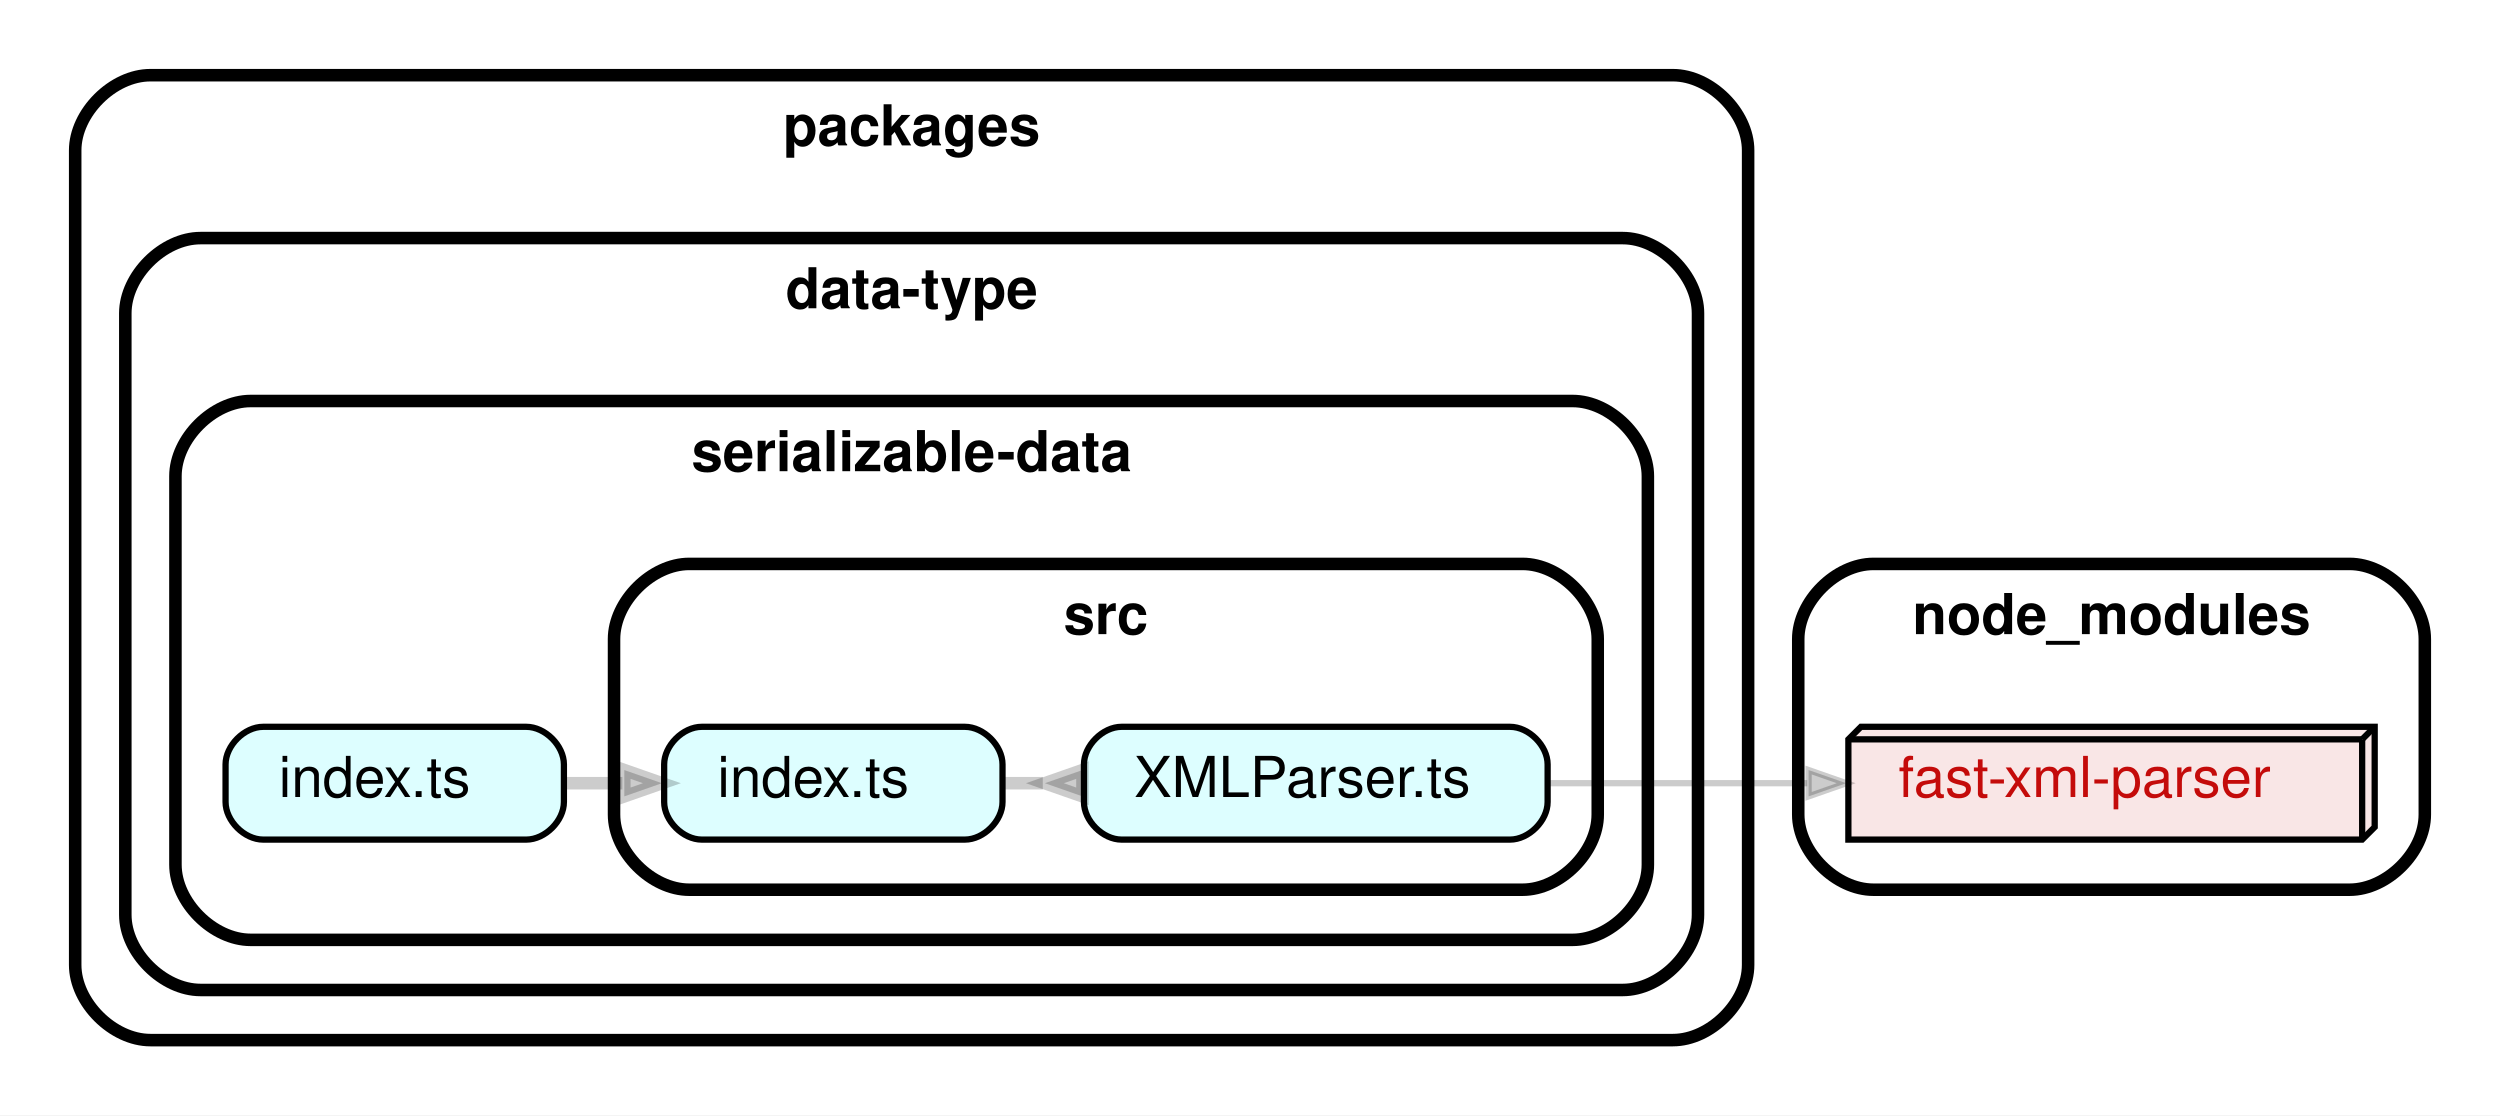
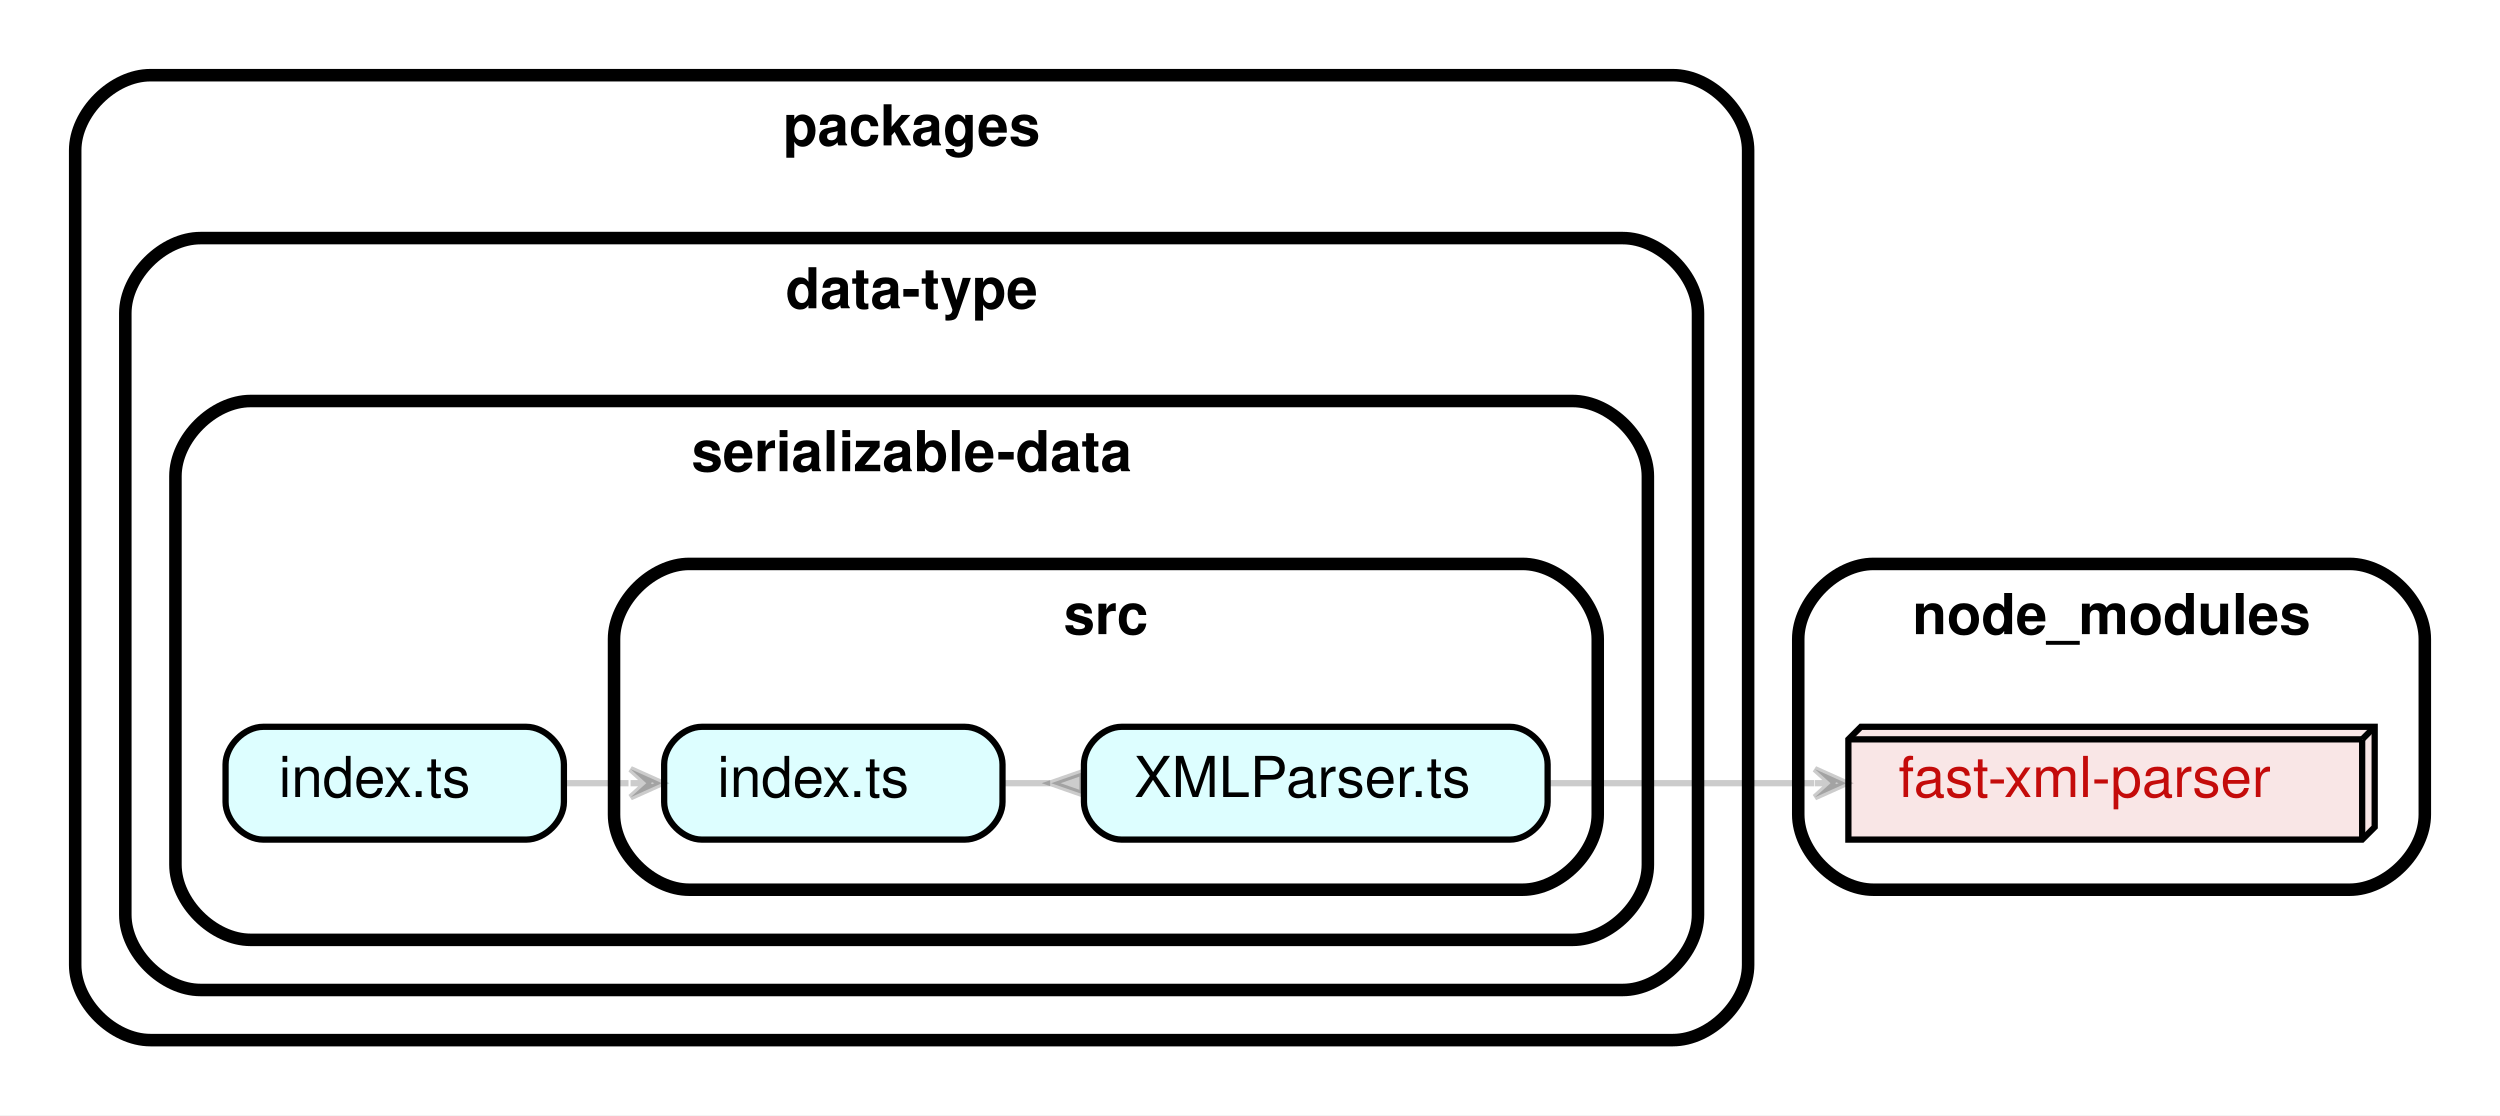
<svg xmlns="http://www.w3.org/2000/svg" xmlns:xlink="http://www.w3.org/1999/xlink" width="399pt" height="178pt" viewBox="0.00 0.00 399.00 178.00">
  <g id="graph0" class="graph" transform="scale(1 1) rotate(0) translate(4 174)">
    <polygon fill="white" stroke="transparent" points="-4,4 -4,-174 395,-174 395,4 -4,4" />
    <g id="clust1" class="cluster">
      <path fill="#ffffff" stroke="black" stroke-width="2" d="M295,-32C295,-32 371,-32 371,-32 377,-32 383,-38 383,-44 383,-44 383,-72 383,-72 383,-78 377,-84 371,-84 371,-84 295,-84 295,-84 289,-84 283,-78 283,-72 283,-72 283,-44 283,-44 283,-38 289,-32 295,-32" />
      <text text-anchor="middle" x="333" y="-72.8" font-family="Helvetica,sans-Serif" font-weight="bold" font-size="9.00">node_modules</text>
    </g>
    <g id="clust2" class="cluster">
      <path fill="#ffffff" stroke="black" stroke-width="2" d="M20,-8C20,-8 263,-8 263,-8 269,-8 275,-14 275,-20 275,-20 275,-150 275,-150 275,-156 269,-162 263,-162 263,-162 20,-162 20,-162 14,-162 8,-156 8,-150 8,-150 8,-20 8,-20 8,-14 14,-8 20,-8" />
      <text text-anchor="middle" x="141.5" y="-150.8" font-family="Helvetica,sans-Serif" font-weight="bold" font-size="9.00">packages</text>
    </g>
    <g id="clust3" class="cluster">
      <path fill="#ffffff" stroke="black" stroke-width="2" d="M28,-16C28,-16 255,-16 255,-16 261,-16 267,-22 267,-28 267,-28 267,-124 267,-124 267,-130 261,-136 255,-136 255,-136 28,-136 28,-136 22,-136 16,-130 16,-124 16,-124 16,-28 16,-28 16,-22 22,-16 28,-16" />
      <text text-anchor="middle" x="141.5" y="-124.8" font-family="Helvetica,sans-Serif" font-weight="bold" font-size="9.00">data-type</text>
    </g>
    <g id="clust4" class="cluster">
      <path fill="#ffffff" stroke="black" stroke-width="2" d="M36,-24C36,-24 247,-24 247,-24 253,-24 259,-30 259,-36 259,-36 259,-98 259,-98 259,-104 253,-110 247,-110 247,-110 36,-110 36,-110 30,-110 24,-104 24,-98 24,-98 24,-36 24,-36 24,-30 30,-24 36,-24" />
      <text text-anchor="middle" x="141.5" y="-98.8" font-family="Helvetica,sans-Serif" font-weight="bold" font-size="9.00">serializable-data</text>
    </g>
    <g id="clust5" class="cluster">
      <path fill="#ffffff" stroke="black" stroke-width="2" d="M106,-32C106,-32 239,-32 239,-32 245,-32 251,-38 251,-44 251,-44 251,-72 251,-72 251,-78 245,-84 239,-84 239,-84 106,-84 106,-84 100,-84 94,-78 94,-72 94,-72 94,-44 94,-44 94,-38 100,-32 106,-32" />
      <text text-anchor="middle" x="172.5" y="-72.8" font-family="Helvetica,sans-Serif" font-weight="bold" font-size="9.00">src</text>
    </g>
    <g id="node1" class="node">
      <g id="a_node1">
        <a xlink:href="https://www.npmjs.com/package/fast-xml-parser" xlink:title="fast-xml-parser">
          <polygon fill="#c40b0a" fill-opacity="0.102" stroke="black" points="375,-58 293,-58 291,-56 291,-40 373,-40 375,-42 375,-58" />
          <polyline fill="none" stroke="black" points="373,-56 291,-56 " />
          <polyline fill="none" stroke="black" points="373,-56 373,-40 " />
          <polyline fill="none" stroke="black" points="373,-56 375,-58 " />
          <text text-anchor="start" x="299" y="-46.8" font-family="Helvetica,sans-Serif" font-size="9.00" fill="#c40b0a">fast-xml-parser</text>
        </a>
      </g>
    </g>
    <g id="node2" class="node">
      <g id="a_node2">
        <a xlink:href="packages/data-type/serializable-data/index.ts" xlink:title="index.ts">
          <path fill="#ddfeff" stroke="black" d="M80,-58C80,-58 38,-58 38,-58 35,-58 32,-55 32,-52 32,-52 32,-46 32,-46 32,-43 35,-40 38,-40 38,-40 80,-40 80,-40 83,-40 86,-43 86,-46 86,-46 86,-52 86,-52 86,-55 83,-58 80,-58" />
          <text text-anchor="start" x="40.5" y="-46.8" font-family="Helvetica,sans-Serif" font-size="9.00">index.ts</text>
        </a>
      </g>
    </g>
    <g id="node3" class="node">
      <g id="a_node3">
        <a xlink:href="packages/data-type/serializable-data/src/index.ts" xlink:title="index.ts">
          <path fill="#ddfeff" stroke="black" d="M150,-58C150,-58 108,-58 108,-58 105,-58 102,-55 102,-52 102,-52 102,-46 102,-46 102,-43 105,-40 108,-40 108,-40 150,-40 150,-40 153,-40 156,-43 156,-46 156,-46 156,-52 156,-52 156,-55 153,-58 150,-58" />
          <text text-anchor="start" x="110.5" y="-46.8" font-family="Helvetica,sans-Serif" font-size="9.00">index.ts</text>
        </a>
      </g>
    </g>
    <g id="edge1" class="edge">
-       <path fill="none" stroke="#000000" stroke-width="2" stroke-opacity="0.2" d="M86.1,-49C89.12,-49 92.23,-49 95.33,-49" />
-       <polygon fill="#000000" fill-opacity="0.2" stroke="#000000" stroke-width="2" stroke-opacity="0.2" points="95.64,-51.1 101.64,-49 95.64,-46.9 95.64,-51.1" />
+       <path fill="none" stroke="#000000" stroke-opacity="0.2" d="M86.1,-49C89.44,-49 92.89,-49 96.31,-49" />
+       <polygon fill="#000000" fill-opacity="0.2" stroke="#000000" stroke-opacity="0.2" points="101.64,-49 96.64,-51.25 99.14,-49 96.64,-49 96.64,-49 96.64,-49 99.14,-49 96.64,-46.75 101.64,-49 101.64,-49" />
    </g>
    <g id="node4" class="node">
      <g id="a_node4">
        <a xlink:href="packages/data-type/serializable-data/src/XMLParser.ts" xlink:title="XMLParser.ts">
          <path fill="#ddfeff" stroke="black" d="M237,-58C237,-58 175,-58 175,-58 172,-58 169,-55 169,-52 169,-52 169,-46 169,-46 169,-43 172,-40 175,-40 175,-40 237,-40 237,-40 240,-40 243,-43 243,-46 243,-46 243,-52 243,-52 243,-55 240,-58 237,-58" />
          <text text-anchor="start" x="177" y="-46.8" font-family="Helvetica,sans-Serif" font-size="9.00">XMLParser.ts</text>
        </a>
      </g>
    </g>
    <g id="edge3" class="edge">
-       <path fill="none" stroke="#000000" stroke-width="2" stroke-opacity="0.2" d="M156.23,-49C158.26,-49 160.34,-49 162.43,-49" />
-       <polygon fill="#000000" fill-opacity="0.2" stroke="#000000" stroke-width="2" stroke-opacity="0.2" points="168.76,-51.1 162.76,-49 168.76,-46.9 168.76,-51.1" />
+       <path fill="none" stroke="#000000" stroke-opacity="0.2" d="M156.23,-49C158.64,-49 161.12,-49 163.61,-49" />
+       <polygon fill="#000000" fill-opacity="0.2" stroke="#000000" stroke-opacity="0.2" points="168.76,-50.75 163.76,-49 168.76,-47.25 168.76,-50.75" />
    </g>
    <g id="edge2" class="edge">
-       <path fill="none" stroke="#000000" stroke-opacity="0.2" d="M243.16,-49C256.04,-49 270.74,-49 284.44,-49" />
-       <polygon fill="#000000" fill-opacity="0.2" stroke="#000000" stroke-opacity="0.2" points="284.65,-51.1 290.65,-49 284.65,-46.9 284.65,-51.1" />
+       <path fill="none" stroke="#000000" stroke-opacity="0.2" d="M243.16,-49C256.38,-49 271.54,-49 285.54,-49" />
+       <polygon fill="#000000" fill-opacity="0.2" stroke="#000000" stroke-opacity="0.2" points="290.65,-49 285.65,-51.25 288.15,-49 285.65,-49 285.65,-49 285.65,-49 288.15,-49 285.65,-46.75 290.65,-49 290.65,-49" />
    </g>
  </g>
</svg>
